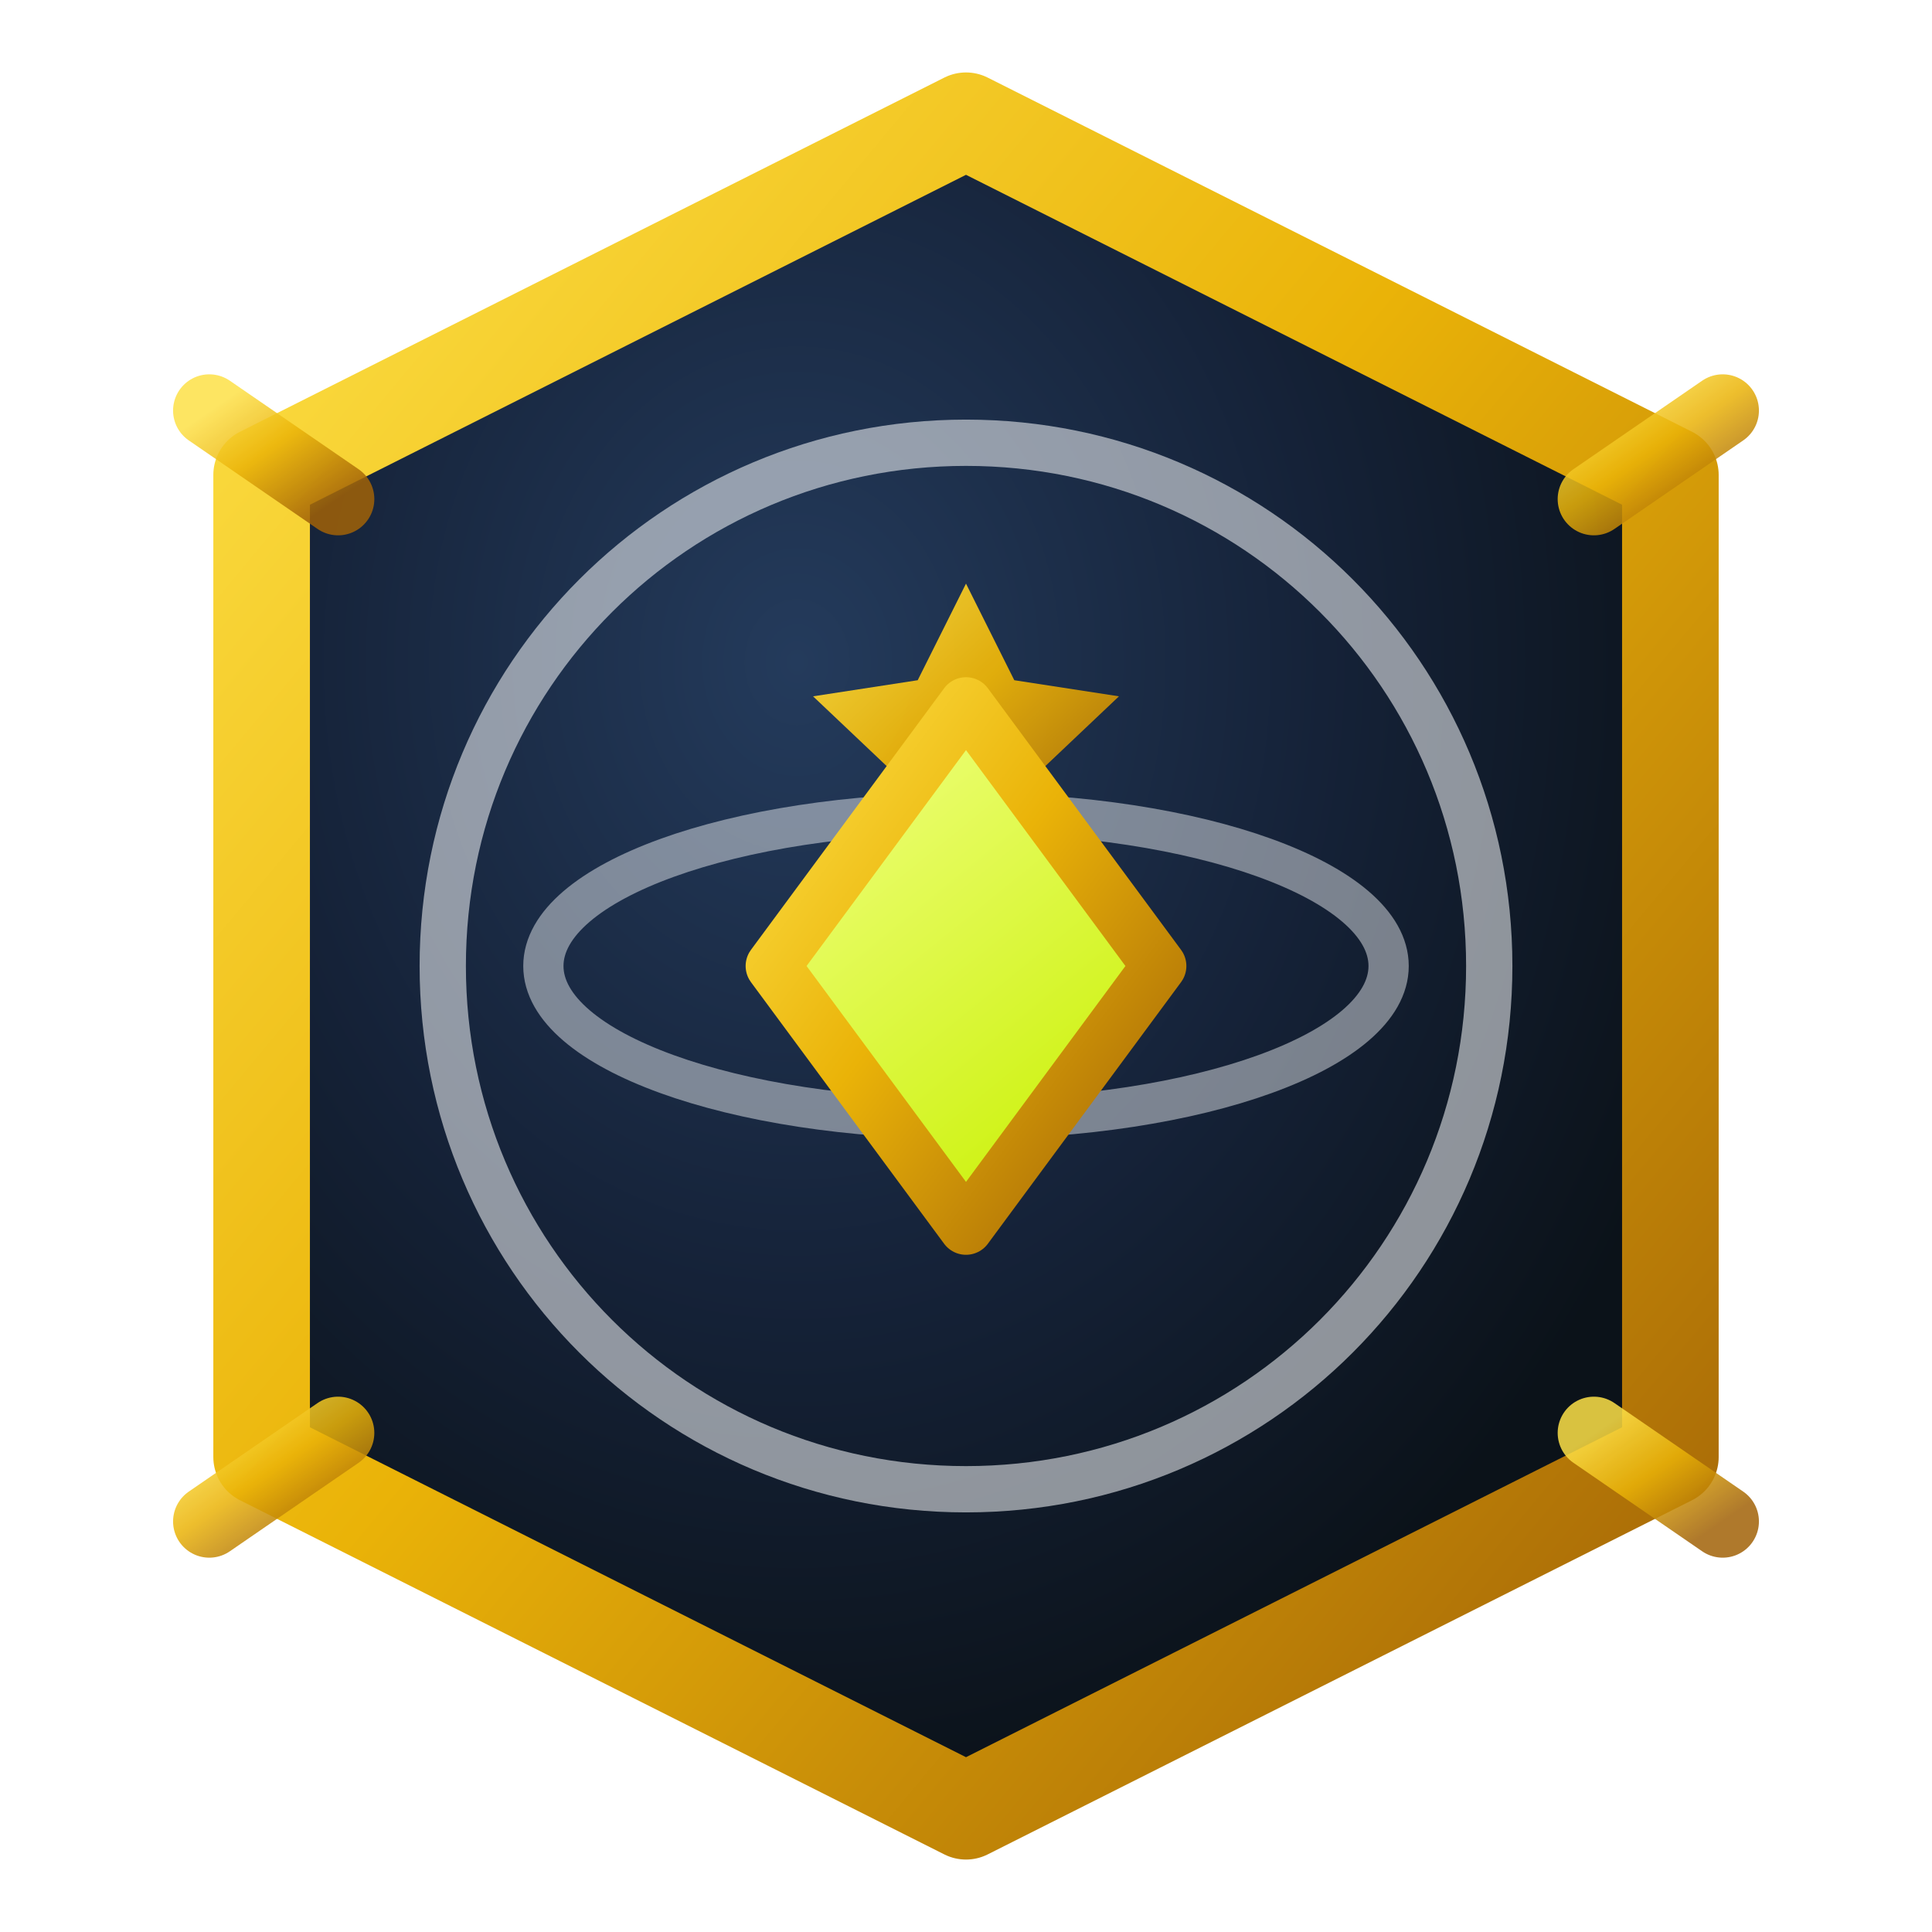
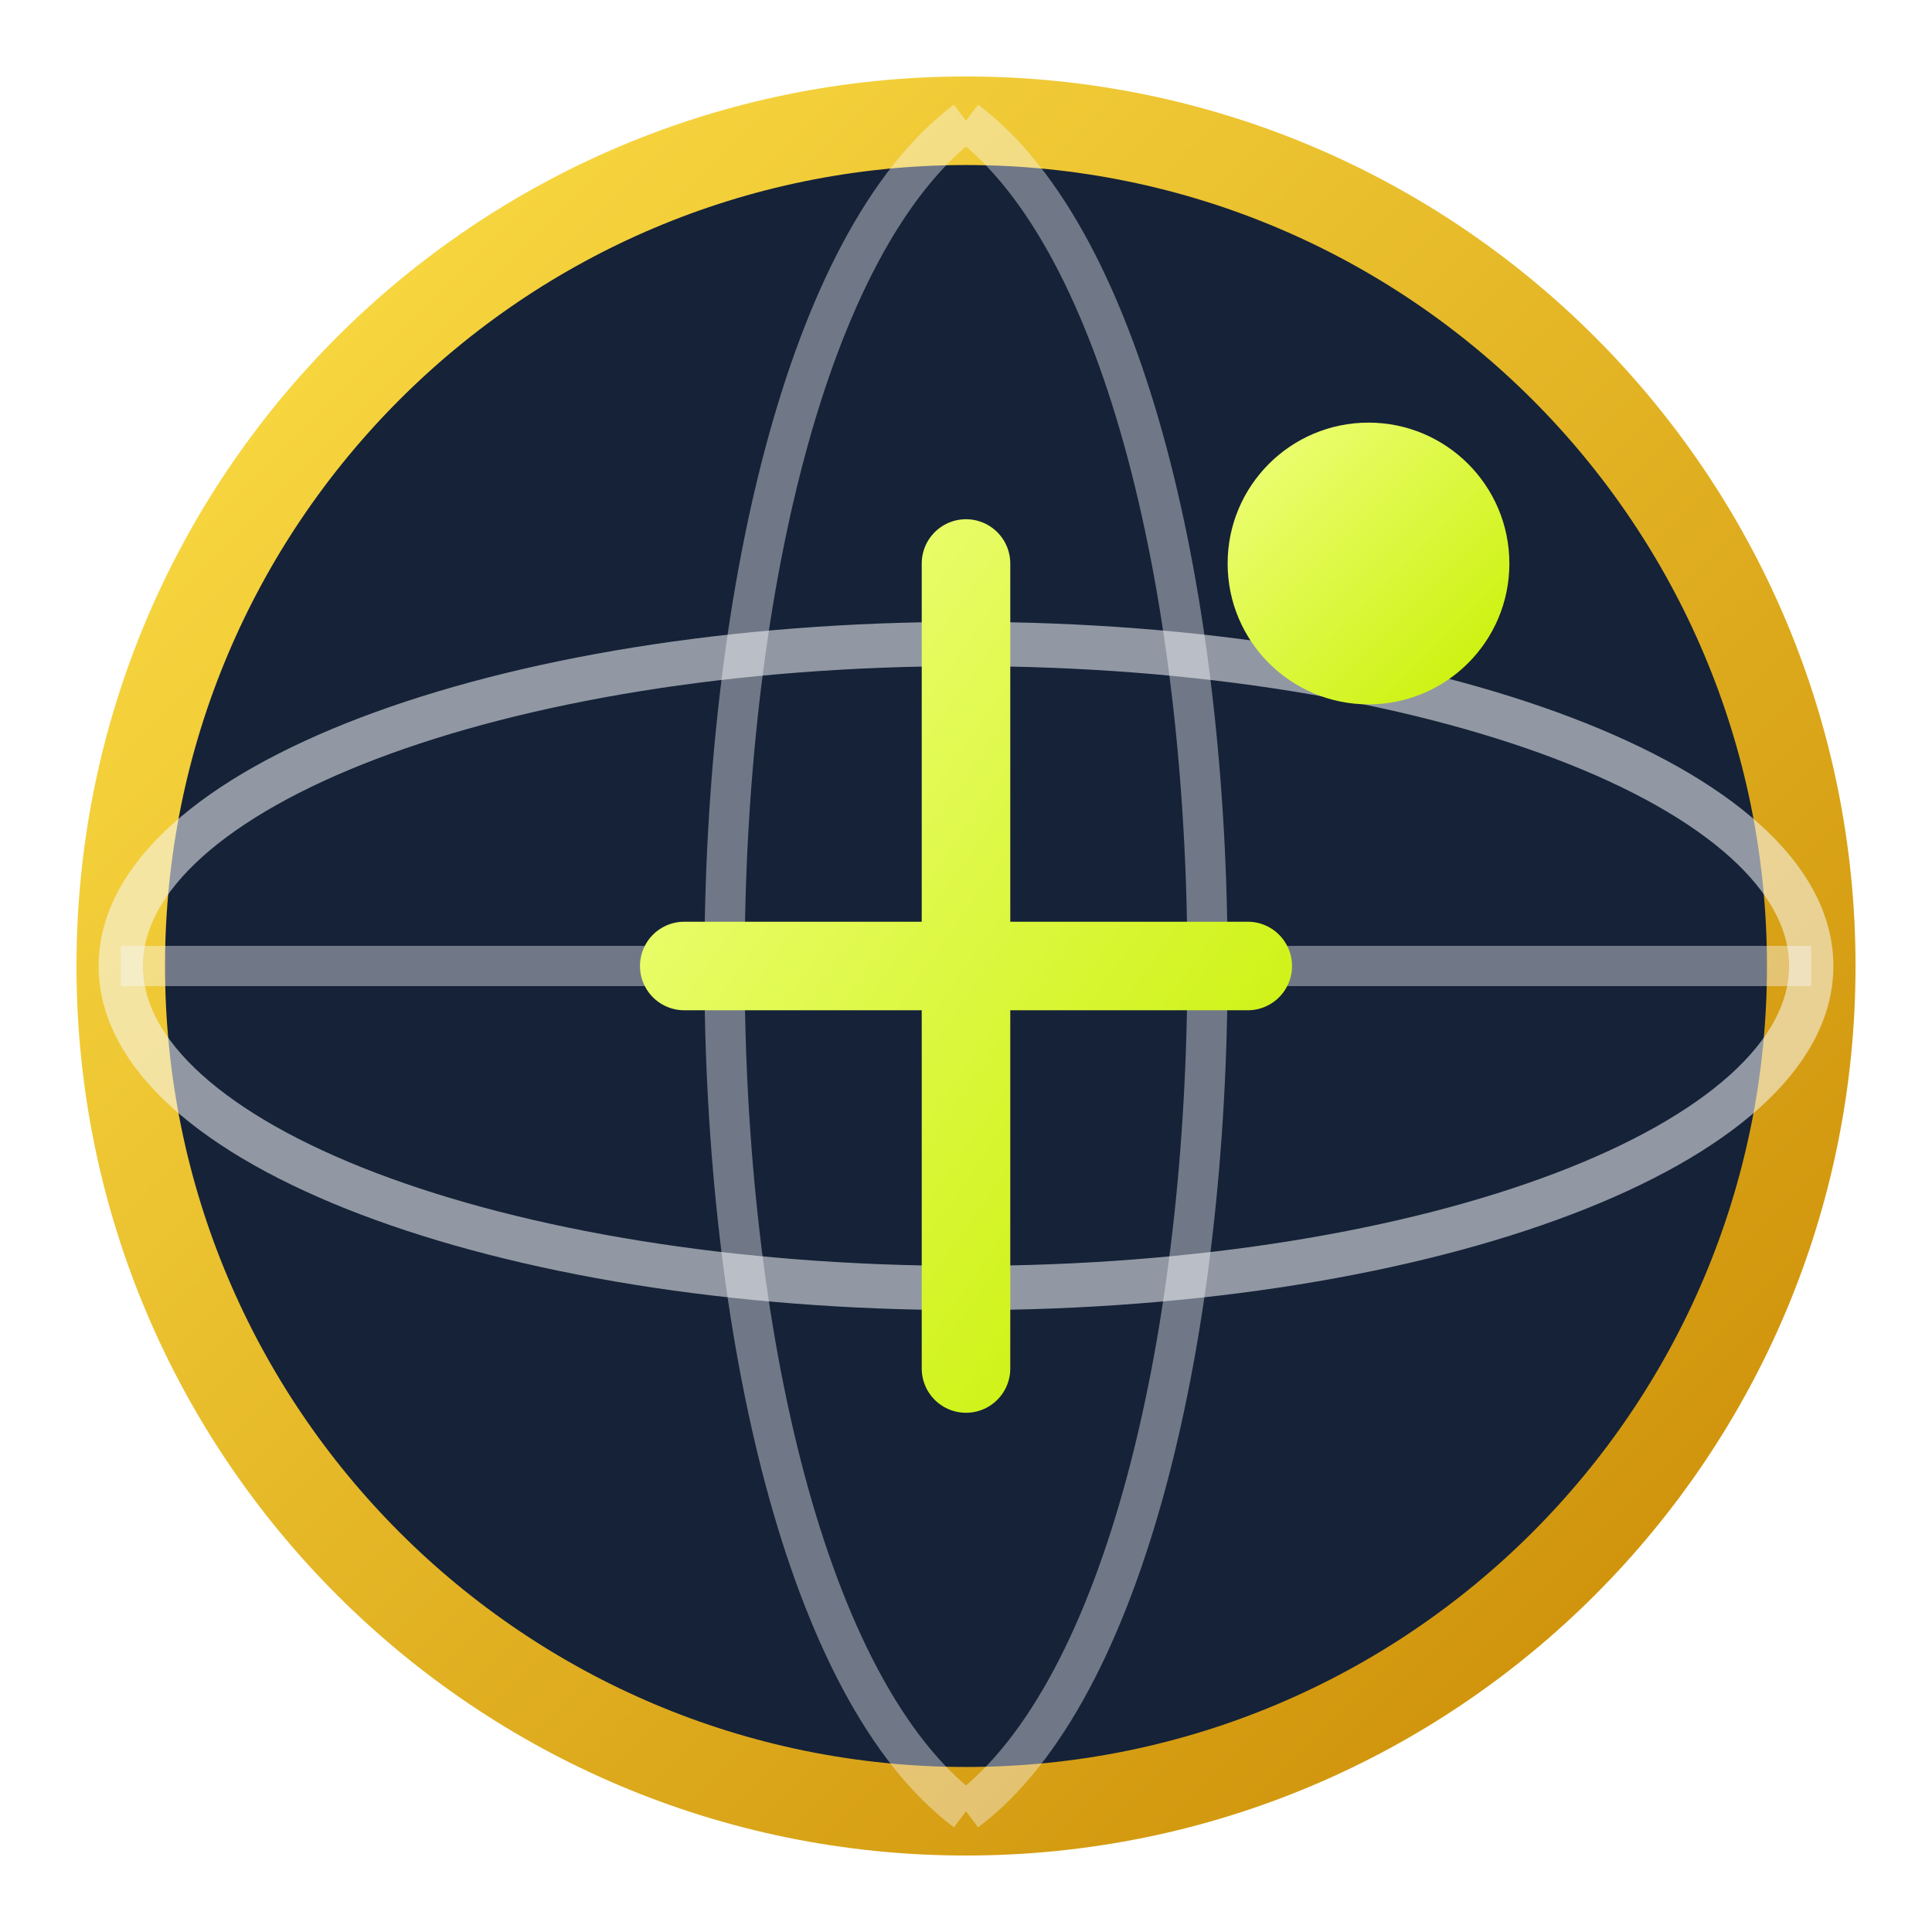
<svg xmlns="http://www.w3.org/2000/svg" viewBox="0 0 48 48" width="48" height="48" role="img" aria-label="Casino of the World">
  <defs>
    <linearGradient id="gold" x1="0%" y1="0%" x2="100%" y2="100%">
      <stop offset="0%" stop-color="#fde047" />
-       <stop offset="45%" stop-color="#eab308" />
-       <stop offset="100%" stop-color="#a16207" />
+       <stop offset="100%" stop-color="#ca8a04" />
    </linearGradient>
-     <linearGradient id="lime" x1="20%" y1="0%" x2="80%" y2="100%">
+     <linearGradient id="lime" x1="0%" y1="0%" x2="100%" y2="100%">
      <stop offset="0%" stop-color="#f0ff80" />
      <stop offset="100%" stop-color="#c8f000" />
    </linearGradient>
-     <radialGradient id="chip-face" cx="38%" cy="32%" r="68%">
-       <stop offset="0%" stop-color="#243b5c" />
-       <stop offset="55%" stop-color="#152238" />
-       <stop offset="100%" stop-color="#0b1219" />
-     </radialGradient>
  </defs>
-   <polygon points="24,3 41.5,11.8 41.5,36.2 24,45 6.5,36.2 6.5,11.8" fill="url(#chip-face)" stroke="url(#gold)" stroke-width="2.4" stroke-linejoin="round" />
-   <g stroke="url(#gold)" stroke-width="1.8" stroke-linecap="round" opacity="0.85">
-     <line x1="24" y1="1.2" x2="24" y2="5.2" />
-     <line x1="42.8" y1="10.2" x2="39.6" y2="12.4" />
-     <line x1="46.8" y1="24" x2="42.8" y2="24" />
-     <line x1="42.8" y1="37.8" x2="39.6" y2="35.6" />
-     <line x1="24" y1="46.8" x2="24" y2="42.8" />
-     <line x1="5.2" y1="37.8" x2="8.4" y2="35.6" />
-     <line x1="1.2" y1="24" x2="5.2" y2="24" />
-     <line x1="5.2" y1="10.2" x2="8.4" y2="12.4" />
-   </g>
-   <path d="M11 24c0-7.2 5.8-13 13-13s13 5.8 13 13" fill="none" stroke="#f8fafc" stroke-width="1.15" opacity="0.55" />
-   <path d="M11 24c0 7.2 5.8 13 13 13s13-5.8 13-13" fill="none" stroke="#f8fafc" stroke-width="1.15" opacity="0.55" />
-   <ellipse cx="24" cy="24" rx="10.5" ry="3.8" fill="none" stroke="#f8fafc" stroke-width="1" opacity="0.45" />
-   <path d="M24 14.5l1.2 2.4 2.6.4-1.9 1.8.45 2.6L24 20.4l-2.35 1.3.45-2.6-1.9-1.8 2.6-.4z" fill="url(#gold)" opacity="0.95" />
-   <path d="M24 17.5 28.8 24 24 30.5 19.2 24z" fill="url(#lime)" stroke="#0b1219" stroke-width="0.6" stroke-linejoin="round" />
-   <path d="M24 17.5 28.8 24 24 30.5 19.2 24z" fill="none" stroke="url(#gold)" stroke-width="1.35" stroke-linejoin="round" />
+   <circle cx="24" cy="24" r="21" fill="#152238" stroke="url(#gold)" stroke-width="2.2" />
+   <ellipse cx="24" cy="24" rx="21" ry="8" fill="none" stroke="#f8fafc" stroke-width="1.1" opacity="0.55" />
+   <path d="M3 24h42" stroke="#f8fafc" stroke-width="1" opacity="0.4" />
+   <path d="M24 3c8 6 8 36 0 42M24 3c-8 6-8 36 0 42" fill="none" stroke="#f8fafc" stroke-width="1" opacity="0.4" />
+   <path d="M24 14v20M17 24h14" stroke="url(#lime)" stroke-width="2.2" stroke-linecap="round" />
+   <circle cx="34" cy="14" r="3.5" fill="url(#lime)" />
</svg>
